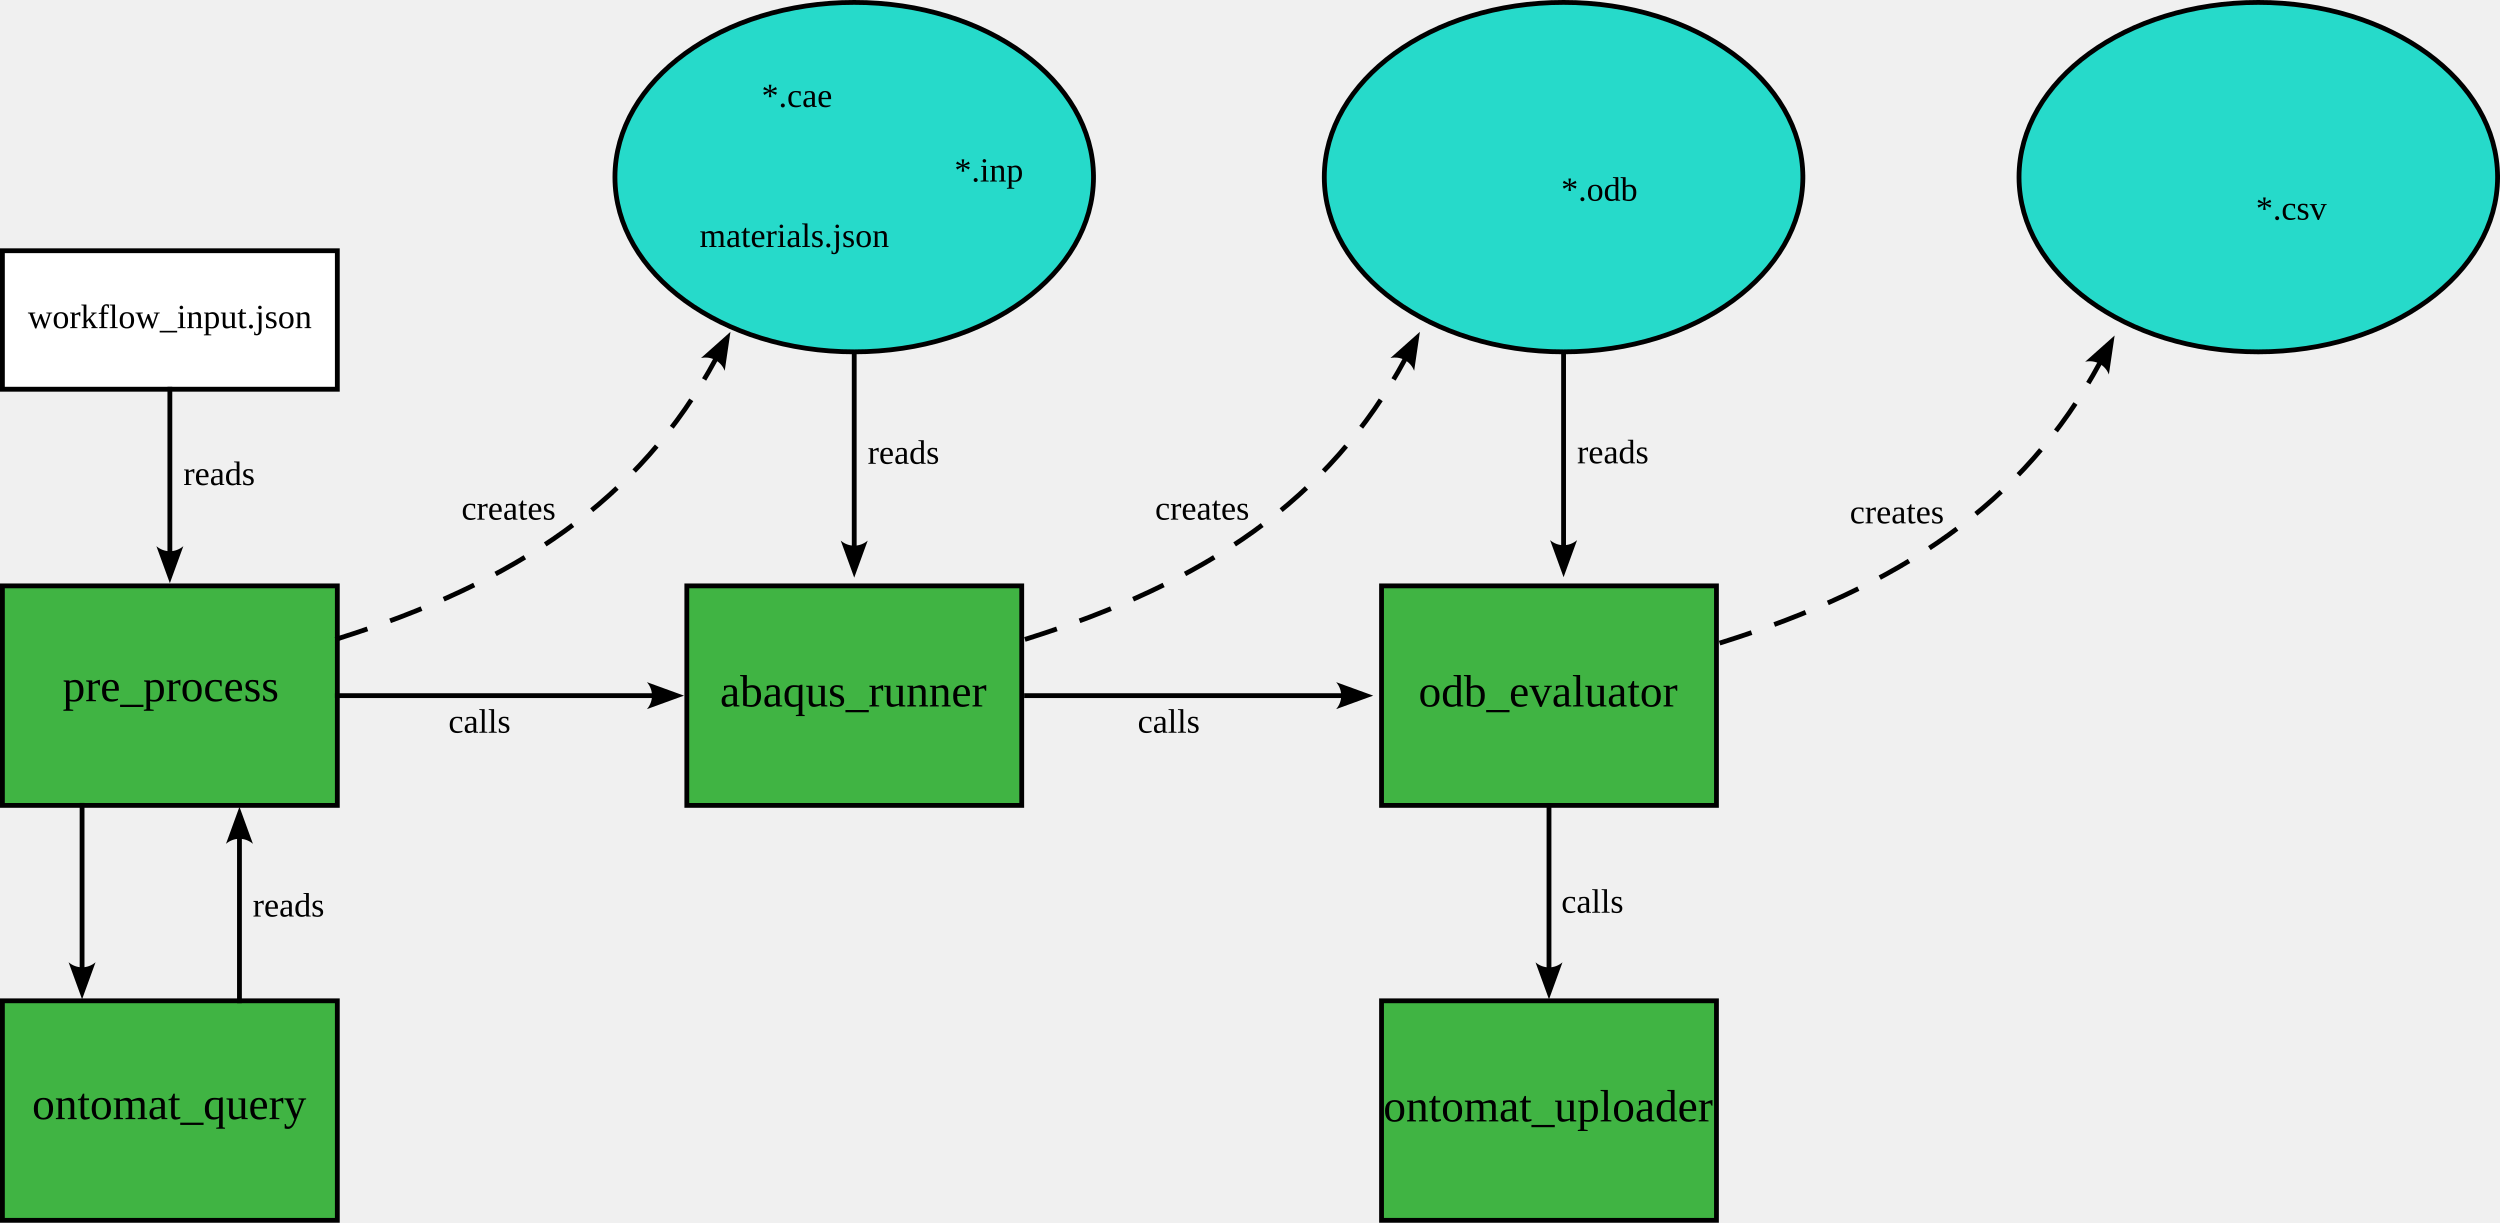
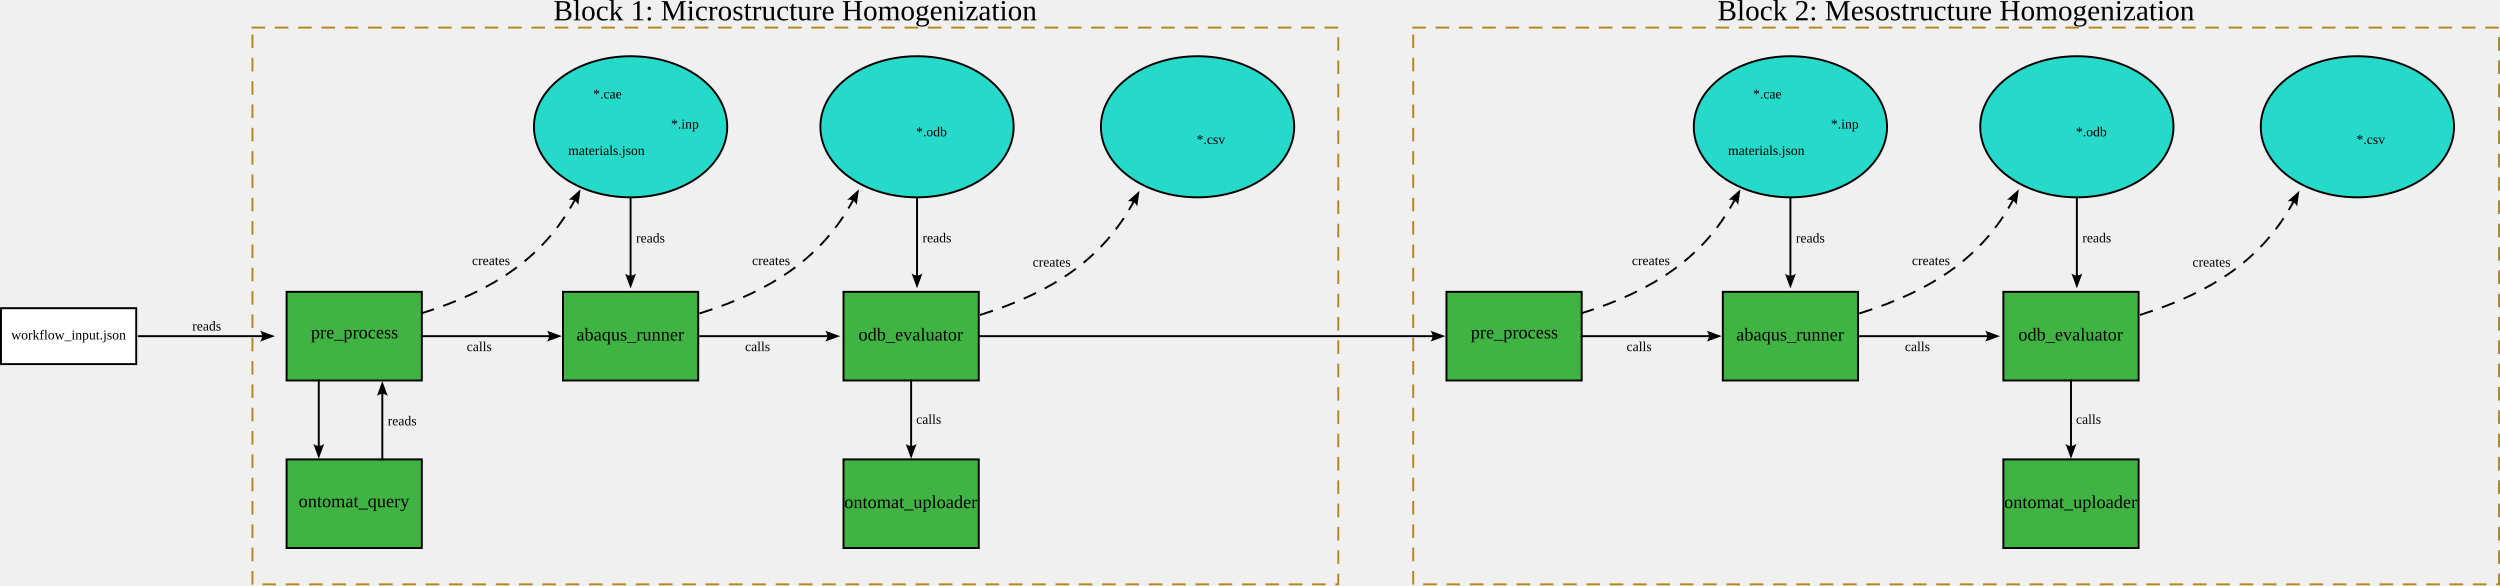
- <svg xmlns="http://www.w3.org/2000/svg" width="779.04mm" height="381.021mm" viewBox="0 0 779.04 381.021" version="1.1" id="svg1">
+ <svg xmlns="http://www.w3.org/2000/svg" width="1929.207mm" height="451.673mm" viewBox="0 0 1929.207 451.673" version="1.1" id="svg1">
  <defs id="defs1">
    <marker style="overflow:visible" id="marker6" refX="0" refY="0" orient="auto-start-reverse" markerWidth="1" markerHeight="1" viewBox="0 0 1 1" preserveAspectRatio="xMidYMid">
      <path transform="scale(0.7)" d="M -2,-4 9,0 -2,4 c 2,-2.33 2,-5.66 0,-8 z" style="fill:context-stroke;fill-rule:evenodd;stroke:none" id="path6" />
    </marker>
    <marker style="overflow:visible" id="marker4" refX="0" refY="0" orient="auto-start-reverse" markerWidth="1" markerHeight="1" viewBox="0 0 1 1" preserveAspectRatio="xMidYMid">
      <path transform="scale(0.7)" d="M -2,-4 9,0 -2,4 c 2,-2.33 2,-5.66 0,-8 z" style="fill:context-stroke;fill-rule:evenodd;stroke:none" id="path4" />
    </marker>
    <marker style="overflow:visible" id="ConcaveTriangle" refX="0" refY="0" orient="auto-start-reverse" markerWidth="1" markerHeight="1" viewBox="0 0 1 1" preserveAspectRatio="xMidYMid">
      <path transform="scale(0.7)" d="M -2,-4 9,0 -2,4 c 2,-2.33 2,-5.66 0,-8 z" style="fill:context-stroke;fill-rule:evenodd;stroke:none" id="path7" />
    </marker>
    <marker style="overflow:visible" id="ConcaveTriangle-6" refX="0" refY="0" orient="auto-start-reverse" markerWidth="1" markerHeight="1" viewBox="0 0 1 1" preserveAspectRatio="xMidYMid">
      <path transform="scale(0.7)" d="M -2,-4 9,0 -2,4 c 2,-2.33 2,-5.66 0,-8 z" style="fill:context-stroke;fill-rule:evenodd;stroke:none" id="path7-7" />
    </marker>
    <marker style="overflow:visible" id="ConcaveTriangle-68" refX="0" refY="0" orient="auto-start-reverse" markerWidth="1" markerHeight="1" viewBox="0 0 1 1" preserveAspectRatio="xMidYMid">
      <path transform="scale(0.7)" d="M -2,-4 9,0 -2,4 c 2,-2.33 2,-5.66 0,-8 z" style="fill:context-stroke;fill-rule:evenodd;stroke:none" id="path7-5" />
    </marker>
    <marker style="overflow:visible" id="ConcaveTriangle-68-5" refX="0" refY="0" orient="auto-start-reverse" markerWidth="1" markerHeight="1" viewBox="0 0 1 1" preserveAspectRatio="xMidYMid">
      <path transform="scale(0.7)" d="M -2,-4 9,0 -2,4 c 2,-2.33 2,-5.66 0,-8 z" style="fill:context-stroke;fill-rule:evenodd;stroke:none" id="path7-5-8" />
    </marker>
    <marker style="overflow:visible" id="marker4-0" refX="0" refY="0" orient="auto-start-reverse" markerWidth="1" markerHeight="1" viewBox="0 0 1 1" preserveAspectRatio="xMidYMid">
      <path transform="scale(0.7)" d="M -2,-4 9,0 -2,4 c 2,-2.33 2,-5.66 0,-8 z" style="fill:context-stroke;fill-rule:evenodd;stroke:none" id="path4-3" />
    </marker>
    <marker style="overflow:visible" id="marker6-9" refX="0" refY="0" orient="auto-start-reverse" markerWidth="1" markerHeight="1" viewBox="0 0 1 1" preserveAspectRatio="xMidYMid">
      <path transform="scale(0.7)" d="M -2,-4 9,0 -2,4 c 2,-2.33 2,-5.66 0,-8 z" style="fill:context-stroke;fill-rule:evenodd;stroke:none" id="path6-5" />
    </marker>
    <marker style="overflow:visible" id="ConcaveTriangle-68-5-1" refX="0" refY="0" orient="auto-start-reverse" markerWidth="1" markerHeight="1" viewBox="0 0 1 1" preserveAspectRatio="xMidYMid">
      <path transform="scale(0.7)" d="M -2,-4 9,0 -2,4 c 2,-2.33 2,-5.66 0,-8 z" style="fill:context-stroke;fill-rule:evenodd;stroke:none" id="path7-5-8-5" />
    </marker>
    <marker style="overflow:visible" id="marker4-0-5" refX="0" refY="0" orient="auto-start-reverse" markerWidth="1" markerHeight="1" viewBox="0 0 1 1" preserveAspectRatio="xMidYMid">
      <path transform="scale(0.7)" d="M -2,-4 9,0 -2,4 c 2,-2.33 2,-5.66 0,-8 z" style="fill:context-stroke;fill-rule:evenodd;stroke:none" id="path4-3-0" />
    </marker>
    <marker style="overflow:visible" id="ConcaveTriangle-8" refX="0" refY="0" orient="auto-start-reverse" markerWidth="1" markerHeight="1" viewBox="0 0 1 1" preserveAspectRatio="xMidYMid">
      <path transform="scale(0.7)" d="M -2,-4 9,0 -2,4 c 2,-2.33 2,-5.66 0,-8 z" style="fill:context-stroke;fill-rule:evenodd;stroke:none" id="path7-3" />
    </marker>
+     <marker style="overflow:visible" id="ConcaveTriangle-8-6" refX="0" refY="0" orient="auto-start-reverse" markerWidth="1" markerHeight="1" viewBox="0 0 1 1" preserveAspectRatio="xMidYMid">
+       <path transform="scale(0.7)" d="M -2,-4 9,0 -2,4 c 2,-2.33 2,-5.66 0,-8 z" style="fill:context-stroke;fill-rule:evenodd;stroke:none" id="path7-3-4" />
+     </marker>
+     <marker style="overflow:visible" id="ConcaveTriangle-68-5-7" refX="0" refY="0" orient="auto-start-reverse" markerWidth="1" markerHeight="1" viewBox="0 0 1 1" preserveAspectRatio="xMidYMid">
+       <path transform="scale(0.7)" d="M -2,-4 9,0 -2,4 c 2,-2.33 2,-5.66 0,-8 z" style="fill:context-stroke;fill-rule:evenodd;stroke:none" id="path7-5-8-9" />
+     </marker>
+     <marker style="overflow:visible" id="ConcaveTriangle-68-5-1-2" refX="0" refY="0" orient="auto-start-reverse" markerWidth="1" markerHeight="1" viewBox="0 0 1 1" preserveAspectRatio="xMidYMid">
+       <path transform="scale(0.7)" d="M -2,-4 9,0 -2,4 c 2,-2.33 2,-5.66 0,-8 z" style="fill:context-stroke;fill-rule:evenodd;stroke:none" id="path7-5-8-5-6" />
+     </marker>
+     <marker style="overflow:visible" id="marker4-5" refX="0" refY="0" orient="auto-start-reverse" markerWidth="1" markerHeight="1" viewBox="0 0 1 1" preserveAspectRatio="xMidYMid">
+       <path transform="scale(0.7)" d="M -2,-4 9,0 -2,4 c 2,-2.33 2,-5.66 0,-8 z" style="fill:context-stroke;fill-rule:evenodd;stroke:none" id="path4-6" />
+     </marker>
+     <marker style="overflow:visible" id="marker4-0-3" refX="0" refY="0" orient="auto-start-reverse" markerWidth="1" markerHeight="1" viewBox="0 0 1 1" preserveAspectRatio="xMidYMid">
+       <path transform="scale(0.7)" d="M -2,-4 9,0 -2,4 c 2,-2.33 2,-5.66 0,-8 z" style="fill:context-stroke;fill-rule:evenodd;stroke:none" id="path4-3-8" />
+     </marker>
+     <marker style="overflow:visible" id="marker4-0-5-1" refX="0" refY="0" orient="auto-start-reverse" markerWidth="1" markerHeight="1" viewBox="0 0 1 1" preserveAspectRatio="xMidYMid">
+       <path transform="scale(0.7)" d="M -2,-4 9,0 -2,4 c 2,-2.33 2,-5.66 0,-8 z" style="fill:context-stroke;fill-rule:evenodd;stroke:none" id="path4-3-0-7" />
+     </marker>
+     <marker style="overflow:visible" id="marker6-4" refX="0" refY="0" orient="auto-start-reverse" markerWidth="1" markerHeight="1" viewBox="0 0 1 1" preserveAspectRatio="xMidYMid">
+       <path transform="scale(0.7)" d="M -2,-4 9,0 -2,4 c 2,-2.33 2,-5.66 0,-8 z" style="fill:context-stroke;fill-rule:evenodd;stroke:none" id="path6-3" />
+     </marker>
+     <marker style="overflow:visible" id="marker6-9-5" refX="0" refY="0" orient="auto-start-reverse" markerWidth="1" markerHeight="1" viewBox="0 0 1 1" preserveAspectRatio="xMidYMid">
+       <path transform="scale(0.7)" d="M -2,-4 9,0 -2,4 c 2,-2.33 2,-5.66 0,-8 z" style="fill:context-stroke;fill-rule:evenodd;stroke:none" id="path6-5-0" />
+     </marker>
  </defs>
-   <g id="layer1" transform="translate(32.68819,408.1505)">
+   <g id="layer1" transform="translate(253.1025,450.7888)">
    <rect style="fill:#40b443;fill-opacity:1;stroke:#000000;stroke-width:1.5;stroke-linecap:round;stroke-miterlimit:5;stroke-opacity:1" id="rect1" width="104.365" height="68.403" x="-31.938" y="-225.579" />
-     <rect style="fill:#ffffff;fill-opacity:1;stroke:#000000;stroke-width:1.5;stroke-linecap:round;stroke-miterlimit:5;stroke-opacity:1" id="rect1-8" width="104.365" height="43.152" x="-31.938" y="-330.01" />
+     <rect style="fill:#ffffff;fill-opacity:1;stroke:#000000;stroke-width:1.5;stroke-linecap:round;stroke-miterlimit:5;stroke-opacity:1" id="rect1-8" width="104.365" height="43.152" x="-252.352" y="-212.954" />
    <text xml:space="preserve" style="font-size:14.111px;line-height:1;font-family:'Times New Roman';-inkscape-font-specification:'Times New Roman, Normal';fill:#000000;fill-opacity:1;stroke-width:1.5;stroke-linecap:round;stroke-miterlimit:5" x="-13.18" y="-189.648" id="text1">
      <tspan id="tspan1" style="fill:#000000;fill-opacity:1;stroke-width:1.5" x="-13.18" y="-189.648">pre_process</tspan>
+     </text>
+     <text xml:space="preserve" style="font-style:normal;font-variant:normal;font-weight:normal;font-stretch:normal;font-size:22.578px;line-height:1;font-family:'Times New Roman';-inkscape-font-specification:'Times New Roman, Normal';font-variant-ligatures:normal;font-variant-caps:normal;font-variant-numeric:normal;font-variant-east-asian:normal;fill:#000000;fill-opacity:1;stroke-width:1.5;stroke-linecap:round;stroke-miterlimit:5" x="173.985" y="-435.112" id="text1-85">
+       <tspan id="tspan1-5" style="font-style:normal;font-variant:normal;font-weight:normal;font-stretch:normal;font-size:22.578px;font-family:'Times New Roman';-inkscape-font-specification:'Times New Roman, Normal';font-variant-ligatures:normal;font-variant-caps:normal;font-variant-numeric:normal;font-variant-east-asian:normal;fill:#000000;fill-opacity:1;stroke-width:1.5" x="173.985" y="-435.112">Block 1: Microstructure Homogenization</tspan>
+     </text>
+     <text xml:space="preserve" style="font-style:normal;font-variant:normal;font-weight:normal;font-stretch:normal;font-size:22.578px;line-height:1;font-family:'Times New Roman';-inkscape-font-specification:'Times New Roman, Normal';font-variant-ligatures:normal;font-variant-caps:normal;font-variant-numeric:normal;font-variant-east-asian:normal;fill:#000000;fill-opacity:1;stroke-width:1.5;stroke-linecap:round;stroke-miterlimit:5" x="1072.228" y="-435.112" id="text1-85-0">
+       <tspan id="tspan1-5-4" style="font-style:normal;font-variant:normal;font-weight:normal;font-stretch:normal;font-size:22.578px;font-family:'Times New Roman';-inkscape-font-specification:'Times New Roman, Normal';font-variant-ligatures:normal;font-variant-caps:normal;font-variant-numeric:normal;font-variant-east-asian:normal;fill:#000000;fill-opacity:1;stroke-width:1.5" x="1072.228" y="-435.112">Block 2: Mesostructure Homogenization</tspan>
    </text>
    <rect style="fill:#40b443;fill-opacity:1;stroke:#000000;stroke-width:1.5;stroke-linecap:round;stroke-miterlimit:5;stroke-opacity:1" id="rect1-45" width="104.365" height="68.403" x="181.333" y="-225.579" />
    <text xml:space="preserve" style="font-size:14.111px;line-height:1;font-family:'Times New Roman';-inkscape-font-specification:'Times New Roman, Normal';fill:#000000;fill-opacity:1;stroke-width:1.5;stroke-linecap:round;stroke-miterlimit:5" x="191.685" y="-188.001" id="text1-58">
      <tspan id="tspan1-8" style="fill:#000000;fill-opacity:1;stroke-width:1.5" x="191.685" y="-188.001">abaqus_runner</tspan>
    </text>
    <rect style="fill:#40b443;fill-opacity:1;stroke:#000000;stroke-width:1.5;stroke-linecap:round;stroke-miterlimit:5;stroke-opacity:1" id="rect1-45-7" width="104.365" height="68.403" x="397.822" y="-225.579" />
    <text xml:space="preserve" style="font-size:14.111px;line-height:1;font-family:'Times New Roman';-inkscape-font-specification:'Times New Roman, Normal';fill:#000000;fill-opacity:1;stroke-width:1.5;stroke-linecap:round;stroke-miterlimit:5" x="409.362" y="-188.001" id="text1-58-3">
      <tspan id="tspan1-8-4" style="fill:#000000;fill-opacity:1;stroke-width:1.5" x="409.362" y="-188.001">odb_evaluator</tspan>
    </text>
    <rect style="fill:#40b443;fill-opacity:1;stroke:#000000;stroke-width:1.5;stroke-linecap:round;stroke-miterlimit:5;stroke-opacity:1" id="rect1-4" width="104.365" height="68.403" x="-31.938" y="-96.283" />
    <text xml:space="preserve" style="font-size:14.111px;line-height:1;font-family:'Times New Roman';-inkscape-font-specification:'Times New Roman, Normal';fill:#000000;fill-opacity:1;stroke-width:1.5;stroke-linecap:round;stroke-miterlimit:5" x="-22.668" y="-59.411" id="text1-5">
      <tspan id="tspan1-4" style="fill:#000000;fill-opacity:1;stroke-width:1.5" x="-22.668" y="-59.411">ontomat_query</tspan>
    </text>
    <rect style="fill:#40b443;fill-opacity:1;stroke:#000000;stroke-width:1.5;stroke-linecap:round;stroke-miterlimit:5;stroke-opacity:1" id="rect1-4-5" width="104.365" height="68.403" x="397.822" y="-96.283" />
    <text xml:space="preserve" style="font-size:14.111px;line-height:1;font-family:'Times New Roman';-inkscape-font-specification:'Times New Roman, Normal';fill:#000000;fill-opacity:1;stroke-width:1.5;stroke-linecap:round;stroke-miterlimit:5" x="398.387" y="-58.705" id="text1-5-3">
      <tspan id="tspan1-4-5" style="fill:#000000;fill-opacity:1;stroke-width:1.5" x="398.387" y="-58.705">ontomat_uploader</tspan>
    </text>
-     <text xml:space="preserve" style="font-style:normal;font-variant:normal;font-weight:normal;font-stretch:normal;font-size:10.583px;line-height:1;font-family:'Times New Roman';-inkscape-font-specification:'Times New Roman, Normal';font-variant-ligatures:normal;font-variant-caps:normal;font-variant-numeric:normal;font-variant-east-asian:normal;fill:#000000;fill-opacity:1;stroke-width:1.5;stroke-linecap:round;stroke-miterlimit:5" x="-24.009" y="-305.9" id="text1-8">
-       <tspan id="tspan1-0" style="font-style:normal;font-variant:normal;font-weight:normal;font-stretch:normal;font-size:10.583px;font-family:'Times New Roman';-inkscape-font-specification:'Times New Roman, Normal';font-variant-ligatures:normal;font-variant-caps:normal;font-variant-numeric:normal;font-variant-east-asian:normal;fill:#000000;fill-opacity:1;stroke-width:1.5" x="-24.009" y="-305.9">workflow_input.json</tspan>
+     <text xml:space="preserve" style="font-style:normal;font-variant:normal;font-weight:normal;font-stretch:normal;font-size:10.583px;line-height:1;font-family:'Times New Roman';-inkscape-font-specification:'Times New Roman, Normal';font-variant-ligatures:normal;font-variant-caps:normal;font-variant-numeric:normal;font-variant-east-asian:normal;fill:#000000;fill-opacity:1;stroke-width:1.5;stroke-linecap:round;stroke-miterlimit:5" x="-244.423" y="-188.843" id="text1-8">
+       <tspan id="tspan1-0" style="font-style:normal;font-variant:normal;font-weight:normal;font-stretch:normal;font-size:10.583px;font-family:'Times New Roman';-inkscape-font-specification:'Times New Roman, Normal';font-variant-ligatures:normal;font-variant-caps:normal;font-variant-numeric:normal;font-variant-east-asian:normal;fill:#000000;fill-opacity:1;stroke-width:1.5" x="-244.423" y="-188.843">workflow_input.json</tspan>
    </text>
    <text xml:space="preserve" style="font-style:normal;font-variant:normal;font-weight:normal;font-stretch:normal;font-size:10.583px;line-height:1;font-family:'Times New Roman';-inkscape-font-specification:'Times New Roman, Normal';font-variant-ligatures:normal;font-variant-caps:normal;font-variant-numeric:normal;font-variant-east-asian:normal;fill:#000000;fill-opacity:1;stroke-width:1.5;stroke-linecap:round;stroke-miterlimit:5" x="111.115" y="-246.217" id="text1-8-3">
      <tspan id="tspan1-0-4" style="font-style:normal;font-variant:normal;font-weight:normal;font-stretch:normal;font-size:10.583px;font-family:'Times New Roman';-inkscape-font-specification:'Times New Roman, Normal';font-variant-ligatures:normal;font-variant-caps:normal;font-variant-numeric:normal;font-variant-east-asian:normal;fill:#000000;fill-opacity:1;stroke-width:1.5" x="111.115" y="-246.217">creates</tspan>
    </text>
    <text xml:space="preserve" style="font-style:normal;font-variant:normal;font-weight:normal;font-stretch:normal;font-size:10.583px;line-height:1;font-family:'Times New Roman';-inkscape-font-specification:'Times New Roman, Normal';font-variant-ligatures:normal;font-variant-caps:normal;font-variant-numeric:normal;font-variant-east-asian:normal;fill:#000000;fill-opacity:1;stroke-width:1.5;stroke-linecap:round;stroke-miterlimit:5" x="327.245" y="-246.217" id="text1-8-3-7">
      <tspan id="tspan1-0-4-9" style="font-style:normal;font-variant:normal;font-weight:normal;font-stretch:normal;font-size:10.583px;font-family:'Times New Roman';-inkscape-font-specification:'Times New Roman, Normal';font-variant-ligatures:normal;font-variant-caps:normal;font-variant-numeric:normal;font-variant-east-asian:normal;fill:#000000;fill-opacity:1;stroke-width:1.5" x="327.245" y="-246.217">creates</tspan>
    </text>
    <text xml:space="preserve" style="font-style:normal;font-variant:normal;font-weight:normal;font-stretch:normal;font-size:10.583px;line-height:1;font-family:'Times New Roman';-inkscape-font-specification:'Times New Roman, Normal';font-variant-ligatures:normal;font-variant-caps:normal;font-variant-numeric:normal;font-variant-east-asian:normal;fill:#000000;fill-opacity:1;stroke-width:1.5;stroke-linecap:round;stroke-miterlimit:5" x="107.045" y="-179.829" id="text1-8-3-1">
      <tspan id="tspan1-0-4-0" style="font-style:normal;font-variant:normal;font-weight:normal;font-stretch:normal;font-size:10.583px;font-family:'Times New Roman';-inkscape-font-specification:'Times New Roman, Normal';font-variant-ligatures:normal;font-variant-caps:normal;font-variant-numeric:normal;font-variant-east-asian:normal;fill:#000000;fill-opacity:1;stroke-width:1.5" x="107.045" y="-179.829">calls</tspan>
    </text>
    <text xml:space="preserve" style="font-style:normal;font-variant:normal;font-weight:normal;font-stretch:normal;font-size:10.583px;line-height:1;font-family:'Times New Roman';-inkscape-font-specification:'Times New Roman, Normal';font-variant-ligatures:normal;font-variant-caps:normal;font-variant-numeric:normal;font-variant-east-asian:normal;fill:#000000;fill-opacity:1;stroke-width:1.5;stroke-linecap:round;stroke-miterlimit:5" x="453.842" y="-123.723" id="text1-8-3-1-1">
      <tspan id="tspan1-0-4-0-7" style="font-style:normal;font-variant:normal;font-weight:normal;font-stretch:normal;font-size:10.583px;font-family:'Times New Roman';-inkscape-font-specification:'Times New Roman, Normal';font-variant-ligatures:normal;font-variant-caps:normal;font-variant-numeric:normal;font-variant-east-asian:normal;fill:#000000;fill-opacity:1;stroke-width:1.5" x="453.842" y="-123.723">calls</tspan>
    </text>
-     <text xml:space="preserve" style="font-style:normal;font-variant:normal;font-weight:normal;font-stretch:normal;font-size:10.583px;line-height:1;font-family:'Times New Roman';-inkscape-font-specification:'Times New Roman, Normal';font-variant-ligatures:normal;font-variant-caps:normal;font-variant-numeric:normal;font-variant-east-asian:normal;fill:#000000;fill-opacity:1;stroke-width:1.5;stroke-linecap:round;stroke-miterlimit:5" x="24.444" y="-257.008" id="text1-8-3-3">
-       <tspan id="tspan1-0-4-1" style="font-style:normal;font-variant:normal;font-weight:normal;font-stretch:normal;font-size:10.583px;font-family:'Times New Roman';-inkscape-font-specification:'Times New Roman, Normal';font-variant-ligatures:normal;font-variant-caps:normal;font-variant-numeric:normal;font-variant-east-asian:normal;fill:#000000;fill-opacity:1;stroke-width:1.5" x="24.444" y="-257.008">reads</tspan>
+     <text xml:space="preserve" style="font-style:normal;font-variant:normal;font-weight:normal;font-stretch:normal;font-size:10.583px;line-height:1;font-family:'Times New Roman';-inkscape-font-specification:'Times New Roman, Normal';font-variant-ligatures:normal;font-variant-caps:normal;font-variant-numeric:normal;font-variant-east-asian:normal;fill:#000000;fill-opacity:1;stroke-width:1.5;stroke-linecap:round;stroke-miterlimit:5" x="-104.767" y="-195.722" id="text1-8-3-3">
+       <tspan id="tspan1-0-4-1" style="font-style:normal;font-variant:normal;font-weight:normal;font-stretch:normal;font-size:10.583px;font-family:'Times New Roman';-inkscape-font-specification:'Times New Roman, Normal';font-variant-ligatures:normal;font-variant-caps:normal;font-variant-numeric:normal;font-variant-east-asian:normal;fill:#000000;fill-opacity:1;stroke-width:1.5" x="-104.767" y="-195.722">reads</tspan>
    </text>
    <text xml:space="preserve" style="font-style:normal;font-variant:normal;font-weight:normal;font-stretch:normal;font-size:10.583px;line-height:1;font-family:'Times New Roman';-inkscape-font-specification:'Times New Roman, Normal';font-variant-ligatures:normal;font-variant-caps:normal;font-variant-numeric:normal;font-variant-east-asian:normal;fill:#000000;fill-opacity:1;stroke-width:1.5;stroke-linecap:round;stroke-miterlimit:5" x="237.701" y="-263.628" id="text1-8-3-3-2">
      <tspan id="tspan1-0-4-1-9" style="font-style:normal;font-variant:normal;font-weight:normal;font-stretch:normal;font-size:10.583px;font-family:'Times New Roman';-inkscape-font-specification:'Times New Roman, Normal';font-variant-ligatures:normal;font-variant-caps:normal;font-variant-numeric:normal;font-variant-east-asian:normal;fill:#000000;fill-opacity:1;stroke-width:1.5" x="237.701" y="-263.628">reads</tspan>
    </text>
    <text xml:space="preserve" style="font-style:normal;font-variant:normal;font-weight:normal;font-stretch:normal;font-size:10.583px;line-height:1;font-family:'Times New Roman';-inkscape-font-specification:'Times New Roman, Normal';font-variant-ligatures:normal;font-variant-caps:normal;font-variant-numeric:normal;font-variant-east-asian:normal;fill:#000000;fill-opacity:1;stroke-width:1.5;stroke-linecap:round;stroke-miterlimit:5" x="46.064" y="-122.543" id="text1-8-3-3-9">
      <tspan id="tspan1-0-4-1-5" style="font-style:normal;font-variant:normal;font-weight:normal;font-stretch:normal;font-size:10.583px;font-family:'Times New Roman';-inkscape-font-specification:'Times New Roman, Normal';font-variant-ligatures:normal;font-variant-caps:normal;font-variant-numeric:normal;font-variant-east-asian:normal;fill:#000000;fill-opacity:1;stroke-width:1.5" x="46.064" y="-122.543">reads</tspan>
    </text>
    <path style="fill:none;fill-opacity:1;stroke:#000000;stroke-width:1.5;stroke-linecap:square;stroke-miterlimit:5;stroke-opacity:1;marker-end:url(#ConcaveTriangle)" d="m -7.113,-157.199 v 51.002" id="path1" />
    <path style="fill:none;fill-opacity:1;stroke:#000000;stroke-width:1.5;stroke-linecap:square;stroke-miterlimit:5;stroke-opacity:1;marker-end:url(#ConcaveTriangle-8)" d="m 450.004,-157.176 v 51.002" id="path1-4" />
-     <path style="fill:none;fill-opacity:1;stroke:#000000;stroke-width:1.5;stroke-linecap:square;stroke-miterlimit:5;stroke-opacity:1;marker-end:url(#ConcaveTriangle-68)" d="m 20.244,-286.859 v 51.002" id="path1-5" />
+     <path style="fill:none;fill-opacity:1;stroke:#000000;stroke-width:1.5;stroke-linecap:square;stroke-miterlimit:5;stroke-opacity:1;marker-end:url(#ConcaveTriangle-68)" d="m -145.834,-191.378 h 95.458" id="path1-5" />
    <path style="fill:none;fill-opacity:1;stroke:#000000;stroke-width:1.5;stroke-linecap:square;stroke-miterlimit:5;stroke-opacity:1;marker-end:url(#ConcaveTriangle-68-5)" d="m 233.501,-298.365 v 60.775" id="path1-5-6" />
    <text xml:space="preserve" style="font-style:normal;font-variant:normal;font-weight:normal;font-stretch:normal;font-size:10.583px;line-height:1;font-family:'Times New Roman';-inkscape-font-specification:'Times New Roman, Normal';font-variant-ligatures:normal;font-variant-caps:normal;font-variant-numeric:normal;font-variant-east-asian:normal;fill:#000000;fill-opacity:1;stroke-width:1.5;stroke-linecap:round;stroke-miterlimit:5" x="458.748" y="-263.771" id="text1-8-3-3-2-9">
      <tspan id="tspan1-0-4-1-9-0" style="font-style:normal;font-variant:normal;font-weight:normal;font-stretch:normal;font-size:10.583px;font-family:'Times New Roman';-inkscape-font-specification:'Times New Roman, Normal';font-variant-ligatures:normal;font-variant-caps:normal;font-variant-numeric:normal;font-variant-east-asian:normal;fill:#000000;fill-opacity:1;stroke-width:1.5" x="458.748" y="-263.771">reads</tspan>
    </text>
    <path style="fill:none;fill-opacity:1;stroke:#000000;stroke-width:1.5;stroke-linecap:square;stroke-miterlimit:5;stroke-opacity:1;marker-end:url(#ConcaveTriangle-68-5-1)" d="m 454.548,-298.509 v 60.775" id="path1-5-6-9" />
    <path style="fill:none;fill-opacity:1;stroke:#000000;stroke-width:1.5;stroke-linecap:square;stroke-miterlimit:5;stroke-opacity:1;marker-end:url(#ConcaveTriangle-6)" d="M 41.931,-96.293 V -147.295" id="path1-2" />
    <path style="fill:#26daca;fill-opacity:1;stroke:#000000;stroke-width:1.5;stroke-linecap:square;stroke-miterlimit:5;stroke-opacity:1" id="path2" d="m 308.065,-352.955 a 74.564,54.446 0 0 1 -74.562,54.446 74.564,54.446 0 0 1 -74.567,-54.442 74.564,54.446 0 0 1 74.556,-54.45 74.564,54.446 0 0 1 74.573,54.438" />
    <path style="fill:#26daca;fill-opacity:1;stroke:#000000;stroke-width:1.5;stroke-linecap:square;stroke-miterlimit:5;stroke-opacity:1" id="path2-3" d="m 529.113,-352.955 a 74.564,54.446 0 0 1 -74.562,54.446 74.564,54.446 0 0 1 -74.567,-54.442 74.564,54.446 0 0 1 74.556,-54.45 74.564,54.446 0 0 1 74.573,54.438" />
    <text xml:space="preserve" style="font-style:normal;font-variant:normal;font-weight:normal;font-stretch:normal;font-size:10.583px;line-height:1;font-family:'Times New Roman';-inkscape-font-specification:'Times New Roman, Normal';font-variant-ligatures:normal;font-variant-caps:normal;font-variant-numeric:normal;font-variant-east-asian:normal;fill:#000000;fill-opacity:1;stroke-width:1.5;stroke-linecap:round;stroke-miterlimit:5" x="204.634" y="-374.82" id="text1-8-5">
      <tspan id="tspan1-0-8" style="font-style:normal;font-variant:normal;font-weight:normal;font-stretch:normal;font-size:10.583px;font-family:'Times New Roman';-inkscape-font-specification:'Times New Roman, Normal';font-variant-ligatures:normal;font-variant-caps:normal;font-variant-numeric:normal;font-variant-east-asian:normal;fill:#000000;fill-opacity:1;stroke-width:1.5" x="204.634" y="-374.82">*.cae</tspan>
    </text>
    <text xml:space="preserve" style="font-style:normal;font-variant:normal;font-weight:normal;font-stretch:normal;font-size:10.583px;line-height:1;font-family:'Times New Roman';-inkscape-font-specification:'Times New Roman, Normal';font-variant-ligatures:normal;font-variant-caps:normal;font-variant-numeric:normal;font-variant-east-asian:normal;fill:#000000;fill-opacity:1;stroke-width:1.5;stroke-linecap:round;stroke-miterlimit:5" x="264.727" y="-351.584" id="text1-8-5-0">
      <tspan id="tspan1-0-8-7" style="font-style:normal;font-variant:normal;font-weight:normal;font-stretch:normal;font-size:10.583px;font-family:'Times New Roman';-inkscape-font-specification:'Times New Roman, Normal';font-variant-ligatures:normal;font-variant-caps:normal;font-variant-numeric:normal;font-variant-east-asian:normal;fill:#000000;fill-opacity:1;stroke-width:1.5" x="264.727" y="-351.584">*.inp</tspan>
    </text>
    <text xml:space="preserve" style="font-style:normal;font-variant:normal;font-weight:normal;font-stretch:normal;font-size:10.583px;line-height:1;font-family:'Times New Roman';-inkscape-font-specification:'Times New Roman, Normal';font-variant-ligatures:normal;font-variant-caps:normal;font-variant-numeric:normal;font-variant-east-asian:normal;fill:#000000;fill-opacity:1;stroke-width:1.5;stroke-linecap:round;stroke-miterlimit:5" x="453.799" y="-345.606" id="text1-8-5-0-5">
      <tspan id="tspan1-0-8-7-8" style="font-style:normal;font-variant:normal;font-weight:normal;font-stretch:normal;font-size:10.583px;font-family:'Times New Roman';-inkscape-font-specification:'Times New Roman, Normal';font-variant-ligatures:normal;font-variant-caps:normal;font-variant-numeric:normal;font-variant-east-asian:normal;fill:#000000;fill-opacity:1;stroke-width:1.5" x="453.799" y="-345.606">*.odb</tspan>
    </text>
    <g id="g1" transform="translate(-1.21827,57.97246)">
      <text xml:space="preserve" style="font-style:normal;font-variant:normal;font-weight:normal;font-stretch:normal;font-size:10.583px;line-height:1;font-family:'Times New Roman';-inkscape-font-specification:'Times New Roman, Normal';font-variant-ligatures:normal;font-variant-caps:normal;font-variant-numeric:normal;font-variant-east-asian:normal;fill:#000000;fill-opacity:1;stroke-width:1.5;stroke-linecap:round;stroke-miterlimit:5" x="186.527" y="-389.154" id="text1-8-5-7">
        <tspan id="tspan1-0-8-3" style="font-style:normal;font-variant:normal;font-weight:normal;font-stretch:normal;font-size:10.583px;font-family:'Times New Roman';-inkscape-font-specification:'Times New Roman, Normal';font-variant-ligatures:normal;font-variant-caps:normal;font-variant-numeric:normal;font-variant-east-asian:normal;fill:#000000;fill-opacity:1;stroke-width:1.5" x="186.527" y="-389.154">materials.json</tspan>
      </text>
    </g>
    <path style="fill:none;fill-opacity:1;stroke:#000000;stroke-width:1.5;stroke-linecap:square;stroke-miterlimit:5;stroke-dasharray:9, 9;stroke-dashoffset:0;stroke-opacity:1;marker-end:url(#marker4)" d="m 72.552,-209.122 c 55.235,-17.37 93.954,-42.918 117.898,-87.312" id="path3" />
    <path style="fill:none;fill-opacity:1;stroke:#000000;stroke-width:1.5;stroke-linecap:square;stroke-miterlimit:5;stroke-dasharray:9, 9;stroke-dashoffset:0;stroke-opacity:1;marker-end:url(#marker4-0)" d="m 287.388,-209.122 c 55.235,-17.37 93.954,-42.918 117.898,-87.312" id="path3-5" />
    <text xml:space="preserve" style="font-style:normal;font-variant:normal;font-weight:normal;font-stretch:normal;font-size:10.583px;line-height:1;font-family:'Times New Roman';-inkscape-font-specification:'Times New Roman, Normal';font-variant-ligatures:normal;font-variant-caps:normal;font-variant-numeric:normal;font-variant-east-asian:normal;fill:#000000;fill-opacity:1;stroke-width:1.5;stroke-linecap:round;stroke-miterlimit:5" x="543.734" y="-245.066" id="text1-8-3-7-0">
      <tspan id="tspan1-0-4-9-3" style="font-style:normal;font-variant:normal;font-weight:normal;font-stretch:normal;font-size:10.583px;font-family:'Times New Roman';-inkscape-font-specification:'Times New Roman, Normal';font-variant-ligatures:normal;font-variant-caps:normal;font-variant-numeric:normal;font-variant-east-asian:normal;fill:#000000;fill-opacity:1;stroke-width:1.5" x="543.734" y="-245.066">creates</tspan>
    </text>
    <path style="fill:#26daca;fill-opacity:1;stroke:#000000;stroke-width:1.5;stroke-linecap:square;stroke-miterlimit:5;stroke-opacity:1" id="path2-3-1" d="m 745.601,-352.955 a 74.564,54.446 0 0 1 -74.562,54.446 74.564,54.446 0 0 1 -74.567,-54.442 74.564,54.446 0 0 1 74.556,-54.45 74.564,54.446 0 0 1 74.573,54.438" />
    <text xml:space="preserve" style="font-style:normal;font-variant:normal;font-weight:normal;font-stretch:normal;font-size:10.583px;line-height:1;font-family:'Times New Roman';-inkscape-font-specification:'Times New Roman, Normal';font-variant-ligatures:normal;font-variant-caps:normal;font-variant-numeric:normal;font-variant-east-asian:normal;fill:#000000;fill-opacity:1;stroke-width:1.5;stroke-linecap:round;stroke-miterlimit:5" x="670.288" y="-339.693" id="text1-8-5-0-5-2">
      <tspan id="tspan1-0-8-7-8-9" style="font-style:normal;font-variant:normal;font-weight:normal;font-stretch:normal;font-size:10.583px;font-family:'Times New Roman';-inkscape-font-specification:'Times New Roman, Normal';font-variant-ligatures:normal;font-variant-caps:normal;font-variant-numeric:normal;font-variant-east-asian:normal;fill:#000000;fill-opacity:1;stroke-width:1.5" x="670.288" y="-339.693">*.csv</tspan>
    </text>
    <path style="fill:none;fill-opacity:1;stroke:#000000;stroke-width:1.5;stroke-linecap:square;stroke-miterlimit:5;stroke-dasharray:9, 9;stroke-dashoffset:0;stroke-opacity:1;marker-end:url(#marker4-0-5)" d="m 503.877,-207.971 c 55.235,-17.37 93.954,-42.918 117.898,-87.312" id="path3-5-9" />
    <path style="fill:none;fill-opacity:1;stroke:#000000;stroke-width:1.5;stroke-linecap:square;stroke-miterlimit:5;stroke-dasharray:none;stroke-dashoffset:0;stroke-opacity:1;marker-end:url(#marker6)" d="m 72.427,-191.378 h 98.581" id="path5" />
    <text xml:space="preserve" style="font-style:normal;font-variant:normal;font-weight:normal;font-stretch:normal;font-size:10.583px;line-height:1;font-family:'Times New Roman';-inkscape-font-specification:'Times New Roman, Normal';font-variant-ligatures:normal;font-variant-caps:normal;font-variant-numeric:normal;font-variant-east-asian:normal;fill:#000000;fill-opacity:1;stroke-width:1.5;stroke-linecap:round;stroke-miterlimit:5" x="321.816" y="-179.829" id="text1-8-3-1-7">
      <tspan id="tspan1-0-4-0-2" style="font-style:normal;font-variant:normal;font-weight:normal;font-stretch:normal;font-size:10.583px;font-family:'Times New Roman';-inkscape-font-specification:'Times New Roman, Normal';font-variant-ligatures:normal;font-variant-caps:normal;font-variant-numeric:normal;font-variant-east-asian:normal;fill:#000000;fill-opacity:1;stroke-width:1.5" x="321.816" y="-179.829">calls</tspan>
    </text>
    <path style="fill:none;fill-opacity:1;stroke:#000000;stroke-width:1.5;stroke-linecap:square;stroke-miterlimit:5;stroke-dasharray:none;stroke-dashoffset:0;stroke-opacity:1;marker-end:url(#marker6-9)" d="m 287.198,-191.378 h 98.581" id="path5-3" />
+     <rect style="fill:#40b443;fill-opacity:1;stroke:#000000;stroke-width:1.5;stroke-linecap:round;stroke-miterlimit:5;stroke-opacity:1" id="rect1-5" width="104.365" height="68.403" x="863.096" y="-225.579" />
+     <text xml:space="preserve" style="font-size:14.111px;line-height:1;font-family:'Times New Roman';-inkscape-font-specification:'Times New Roman, Normal';fill:#000000;fill-opacity:1;stroke-width:1.5;stroke-linecap:round;stroke-miterlimit:5" x="881.854" y="-189.648" id="text1-7">
+       <tspan id="tspan1-9" style="fill:#000000;fill-opacity:1;stroke-width:1.5" x="881.854" y="-189.648">pre_process</tspan>
+     </text>
+     <rect style="fill:#40b443;fill-opacity:1;stroke:#000000;stroke-width:1.5;stroke-linecap:round;stroke-miterlimit:5;stroke-opacity:1" id="rect1-45-3" width="104.365" height="68.403" x="1076.367" y="-225.579" />
+     <text xml:space="preserve" style="font-size:14.111px;line-height:1;font-family:'Times New Roman';-inkscape-font-specification:'Times New Roman, Normal';fill:#000000;fill-opacity:1;stroke-width:1.5;stroke-linecap:round;stroke-miterlimit:5" x="1086.719" y="-188.001" id="text1-58-8">
+       <tspan id="tspan1-8-8" style="fill:#000000;fill-opacity:1;stroke-width:1.5" x="1086.719" y="-188.001">abaqus_runner</tspan>
+     </text>
+     <rect style="fill:#40b443;fill-opacity:1;stroke:#000000;stroke-width:1.5;stroke-linecap:round;stroke-miterlimit:5;stroke-opacity:1" id="rect1-45-7-4" width="104.365" height="68.403" x="1292.856" y="-225.579" />
+     <text xml:space="preserve" style="font-size:14.111px;line-height:1;font-family:'Times New Roman';-inkscape-font-specification:'Times New Roman, Normal';fill:#000000;fill-opacity:1;stroke-width:1.5;stroke-linecap:round;stroke-miterlimit:5" x="1304.397" y="-188.001" id="text1-58-3-0">
+       <tspan id="tspan1-8-4-9" style="fill:#000000;fill-opacity:1;stroke-width:1.5" x="1304.397" y="-188.001">odb_evaluator</tspan>
+     </text>
+     <rect style="fill:#40b443;fill-opacity:1;stroke:#000000;stroke-width:1.5;stroke-linecap:round;stroke-miterlimit:5;stroke-opacity:1" id="rect1-4-5-5" width="104.365" height="68.403" x="1292.856" y="-96.283" />
+     <text xml:space="preserve" style="font-size:14.111px;line-height:1;font-family:'Times New Roman';-inkscape-font-specification:'Times New Roman, Normal';fill:#000000;fill-opacity:1;stroke-width:1.5;stroke-linecap:round;stroke-miterlimit:5" x="1293.421" y="-58.705" id="text1-5-3-6">
+       <tspan id="tspan1-4-5-9" style="fill:#000000;fill-opacity:1;stroke-width:1.5" x="1293.421" y="-58.705">ontomat_uploader</tspan>
+     </text>
+     <text xml:space="preserve" style="font-style:normal;font-variant:normal;font-weight:normal;font-stretch:normal;font-size:10.583px;line-height:1;font-family:'Times New Roman';-inkscape-font-specification:'Times New Roman, Normal';font-variant-ligatures:normal;font-variant-caps:normal;font-variant-numeric:normal;font-variant-east-asian:normal;fill:#000000;fill-opacity:1;stroke-width:1.5;stroke-linecap:round;stroke-miterlimit:5" x="1006.149" y="-246.217" id="text1-8-3-8">
+       <tspan id="tspan1-0-4-7" style="font-style:normal;font-variant:normal;font-weight:normal;font-stretch:normal;font-size:10.583px;font-family:'Times New Roman';-inkscape-font-specification:'Times New Roman, Normal';font-variant-ligatures:normal;font-variant-caps:normal;font-variant-numeric:normal;font-variant-east-asian:normal;fill:#000000;fill-opacity:1;stroke-width:1.5" x="1006.149" y="-246.217">creates</tspan>
+     </text>
+     <text xml:space="preserve" style="font-style:normal;font-variant:normal;font-weight:normal;font-stretch:normal;font-size:10.583px;line-height:1;font-family:'Times New Roman';-inkscape-font-specification:'Times New Roman, Normal';font-variant-ligatures:normal;font-variant-caps:normal;font-variant-numeric:normal;font-variant-east-asian:normal;fill:#000000;fill-opacity:1;stroke-width:1.5;stroke-linecap:round;stroke-miterlimit:5" x="1222.279" y="-246.217" id="text1-8-3-7-3">
+       <tspan id="tspan1-0-4-9-5" style="font-style:normal;font-variant:normal;font-weight:normal;font-stretch:normal;font-size:10.583px;font-family:'Times New Roman';-inkscape-font-specification:'Times New Roman, Normal';font-variant-ligatures:normal;font-variant-caps:normal;font-variant-numeric:normal;font-variant-east-asian:normal;fill:#000000;fill-opacity:1;stroke-width:1.5" x="1222.279" y="-246.217">creates</tspan>
+     </text>
+     <text xml:space="preserve" style="font-style:normal;font-variant:normal;font-weight:normal;font-stretch:normal;font-size:10.583px;line-height:1;font-family:'Times New Roman';-inkscape-font-specification:'Times New Roman, Normal';font-variant-ligatures:normal;font-variant-caps:normal;font-variant-numeric:normal;font-variant-east-asian:normal;fill:#000000;fill-opacity:1;stroke-width:1.5;stroke-linecap:round;stroke-miterlimit:5" x="1002.08" y="-179.829" id="text1-8-3-1-2">
+       <tspan id="tspan1-0-4-0-4" style="font-style:normal;font-variant:normal;font-weight:normal;font-stretch:normal;font-size:10.583px;font-family:'Times New Roman';-inkscape-font-specification:'Times New Roman, Normal';font-variant-ligatures:normal;font-variant-caps:normal;font-variant-numeric:normal;font-variant-east-asian:normal;fill:#000000;fill-opacity:1;stroke-width:1.5" x="1002.08" y="-179.829">calls</tspan>
+     </text>
+     <text xml:space="preserve" style="font-style:normal;font-variant:normal;font-weight:normal;font-stretch:normal;font-size:10.583px;line-height:1;font-family:'Times New Roman';-inkscape-font-specification:'Times New Roman, Normal';font-variant-ligatures:normal;font-variant-caps:normal;font-variant-numeric:normal;font-variant-east-asian:normal;fill:#000000;fill-opacity:1;stroke-width:1.5;stroke-linecap:round;stroke-miterlimit:5" x="1348.877" y="-123.723" id="text1-8-3-1-1-9">
+       <tspan id="tspan1-0-4-0-7-5" style="font-style:normal;font-variant:normal;font-weight:normal;font-stretch:normal;font-size:10.583px;font-family:'Times New Roman';-inkscape-font-specification:'Times New Roman, Normal';font-variant-ligatures:normal;font-variant-caps:normal;font-variant-numeric:normal;font-variant-east-asian:normal;fill:#000000;fill-opacity:1;stroke-width:1.5" x="1348.877" y="-123.723">calls</tspan>
+     </text>
+     <text xml:space="preserve" style="font-style:normal;font-variant:normal;font-weight:normal;font-stretch:normal;font-size:10.583px;line-height:1;font-family:'Times New Roman';-inkscape-font-specification:'Times New Roman, Normal';font-variant-ligatures:normal;font-variant-caps:normal;font-variant-numeric:normal;font-variant-east-asian:normal;fill:#000000;fill-opacity:1;stroke-width:1.5;stroke-linecap:round;stroke-miterlimit:5" x="1132.735" y="-263.628" id="text1-8-3-3-2-7">
+       <tspan id="tspan1-0-4-1-9-9" style="font-style:normal;font-variant:normal;font-weight:normal;font-stretch:normal;font-size:10.583px;font-family:'Times New Roman';-inkscape-font-specification:'Times New Roman, Normal';font-variant-ligatures:normal;font-variant-caps:normal;font-variant-numeric:normal;font-variant-east-asian:normal;fill:#000000;fill-opacity:1;stroke-width:1.5" x="1132.735" y="-263.628">reads</tspan>
+     </text>
+     <path style="fill:none;fill-opacity:1;stroke:#000000;stroke-width:1.5;stroke-linecap:square;stroke-miterlimit:5;stroke-opacity:1;marker-end:url(#ConcaveTriangle-8-6)" d="m 1345.039,-157.176 v 51.002" id="path1-4-6" />
+     <path style="fill:none;fill-opacity:1;stroke:#000000;stroke-width:1.5;stroke-linecap:square;stroke-miterlimit:5;stroke-opacity:1;marker-end:url(#ConcaveTriangle-68-5-7)" d="m 1128.535,-298.365 v 60.775" id="path1-5-6-7" />
+     <text xml:space="preserve" style="font-style:normal;font-variant:normal;font-weight:normal;font-stretch:normal;font-size:10.583px;line-height:1;font-family:'Times New Roman';-inkscape-font-specification:'Times New Roman, Normal';font-variant-ligatures:normal;font-variant-caps:normal;font-variant-numeric:normal;font-variant-east-asian:normal;fill:#000000;fill-opacity:1;stroke-width:1.5;stroke-linecap:round;stroke-miterlimit:5" x="1353.783" y="-263.771" id="text1-8-3-3-2-9-4">
+       <tspan id="tspan1-0-4-1-9-0-8" style="font-style:normal;font-variant:normal;font-weight:normal;font-stretch:normal;font-size:10.583px;font-family:'Times New Roman';-inkscape-font-specification:'Times New Roman, Normal';font-variant-ligatures:normal;font-variant-caps:normal;font-variant-numeric:normal;font-variant-east-asian:normal;fill:#000000;fill-opacity:1;stroke-width:1.5" x="1353.783" y="-263.771">reads</tspan>
+     </text>
+     <path style="fill:none;fill-opacity:1;stroke:#000000;stroke-width:1.5;stroke-linecap:square;stroke-miterlimit:5;stroke-opacity:1;marker-end:url(#ConcaveTriangle-68-5-1-2)" d="m 1349.583,-298.509 v 60.775" id="path1-5-6-9-5" />
+     <path style="fill:#26daca;fill-opacity:1;stroke:#000000;stroke-width:1.5;stroke-linecap:square;stroke-miterlimit:5;stroke-opacity:1" id="path2-5" d="m 1203.1,-352.955 a 74.564,54.446 0 0 1 -74.562,54.446 74.564,54.446 0 0 1 -74.567,-54.442 74.564,54.446 0 0 1 74.556,-54.45 74.564,54.446 0 0 1 74.573,54.438" />
+     <path style="fill:#26daca;fill-opacity:1;stroke:#000000;stroke-width:1.5;stroke-linecap:square;stroke-miterlimit:5;stroke-opacity:1" id="path2-3-6" d="m 1424.147,-352.955 a 74.564,54.446 0 0 1 -74.562,54.446 74.564,54.446 0 0 1 -74.567,-54.442 74.564,54.446 0 0 1 74.556,-54.45 74.564,54.446 0 0 1 74.573,54.438" />
+     <text xml:space="preserve" style="font-style:normal;font-variant:normal;font-weight:normal;font-stretch:normal;font-size:10.583px;line-height:1;font-family:'Times New Roman';-inkscape-font-specification:'Times New Roman, Normal';font-variant-ligatures:normal;font-variant-caps:normal;font-variant-numeric:normal;font-variant-east-asian:normal;fill:#000000;fill-opacity:1;stroke-width:1.5;stroke-linecap:round;stroke-miterlimit:5" x="1099.669" y="-374.82" id="text1-8-5-07">
+       <tspan id="tspan1-0-8-70" style="font-style:normal;font-variant:normal;font-weight:normal;font-stretch:normal;font-size:10.583px;font-family:'Times New Roman';-inkscape-font-specification:'Times New Roman, Normal';font-variant-ligatures:normal;font-variant-caps:normal;font-variant-numeric:normal;font-variant-east-asian:normal;fill:#000000;fill-opacity:1;stroke-width:1.5" x="1099.669" y="-374.82">*.cae</tspan>
+     </text>
+     <text xml:space="preserve" style="font-style:normal;font-variant:normal;font-weight:normal;font-stretch:normal;font-size:10.583px;line-height:1;font-family:'Times New Roman';-inkscape-font-specification:'Times New Roman, Normal';font-variant-ligatures:normal;font-variant-caps:normal;font-variant-numeric:normal;font-variant-east-asian:normal;fill:#000000;fill-opacity:1;stroke-width:1.5;stroke-linecap:round;stroke-miterlimit:5" x="1159.762" y="-351.584" id="text1-8-5-0-0">
+       <tspan id="tspan1-0-8-7-4" style="font-style:normal;font-variant:normal;font-weight:normal;font-stretch:normal;font-size:10.583px;font-family:'Times New Roman';-inkscape-font-specification:'Times New Roman, Normal';font-variant-ligatures:normal;font-variant-caps:normal;font-variant-numeric:normal;font-variant-east-asian:normal;fill:#000000;fill-opacity:1;stroke-width:1.5" x="1159.762" y="-351.584">*.inp</tspan>
+     </text>
+     <text xml:space="preserve" style="font-style:normal;font-variant:normal;font-weight:normal;font-stretch:normal;font-size:10.583px;line-height:1;font-family:'Times New Roman';-inkscape-font-specification:'Times New Roman, Normal';font-variant-ligatures:normal;font-variant-caps:normal;font-variant-numeric:normal;font-variant-east-asian:normal;fill:#000000;fill-opacity:1;stroke-width:1.5;stroke-linecap:round;stroke-miterlimit:5" x="1348.833" y="-345.606" id="text1-8-5-0-5-6">
+       <tspan id="tspan1-0-8-7-8-8" style="font-style:normal;font-variant:normal;font-weight:normal;font-stretch:normal;font-size:10.583px;font-family:'Times New Roman';-inkscape-font-specification:'Times New Roman, Normal';font-variant-ligatures:normal;font-variant-caps:normal;font-variant-numeric:normal;font-variant-east-asian:normal;fill:#000000;fill-opacity:1;stroke-width:1.5" x="1348.833" y="-345.606">*.odb</tspan>
+     </text>
+     <g id="g2" transform="translate(893.8162,57.97246)">
+       <text xml:space="preserve" style="font-style:normal;font-variant:normal;font-weight:normal;font-stretch:normal;font-size:10.583px;line-height:1;font-family:'Times New Roman';-inkscape-font-specification:'Times New Roman, Normal';font-variant-ligatures:normal;font-variant-caps:normal;font-variant-numeric:normal;font-variant-east-asian:normal;fill:#000000;fill-opacity:1;stroke-width:1.5;stroke-linecap:round;stroke-miterlimit:5" x="186.527" y="-389.154" id="text1-8-5-7-2">
+         <tspan id="tspan1-0-8-3-8" style="font-style:normal;font-variant:normal;font-weight:normal;font-stretch:normal;font-size:10.583px;font-family:'Times New Roman';-inkscape-font-specification:'Times New Roman, Normal';font-variant-ligatures:normal;font-variant-caps:normal;font-variant-numeric:normal;font-variant-east-asian:normal;fill:#000000;fill-opacity:1;stroke-width:1.5" x="186.527" y="-389.154">materials.json</tspan>
+       </text>
+     </g>
+     <path style="fill:none;fill-opacity:1;stroke:#000000;stroke-width:1.5;stroke-linecap:square;stroke-miterlimit:5;stroke-dasharray:9, 9;stroke-dashoffset:0;stroke-opacity:1;marker-end:url(#marker4-5)" d="m 967.587,-209.122 c 55.235,-17.37 93.954,-42.918 117.898,-87.312" id="path3-9" />
+     <path style="fill:none;fill-opacity:1;stroke:#000000;stroke-width:1.5;stroke-linecap:square;stroke-miterlimit:5;stroke-dasharray:9, 9;stroke-dashoffset:0;stroke-opacity:1;marker-end:url(#marker4-0-3)" d="m 1182.423,-209.122 c 55.235,-17.37 93.954,-42.918 117.898,-87.312" id="path3-5-93" />
+     <text xml:space="preserve" style="font-style:normal;font-variant:normal;font-weight:normal;font-stretch:normal;font-size:10.583px;line-height:1;font-family:'Times New Roman';-inkscape-font-specification:'Times New Roman, Normal';font-variant-ligatures:normal;font-variant-caps:normal;font-variant-numeric:normal;font-variant-east-asian:normal;fill:#000000;fill-opacity:1;stroke-width:1.5;stroke-linecap:round;stroke-miterlimit:5" x="1438.768" y="-245.066" id="text1-8-3-7-0-5">
+       <tspan id="tspan1-0-4-9-3-5" style="font-style:normal;font-variant:normal;font-weight:normal;font-stretch:normal;font-size:10.583px;font-family:'Times New Roman';-inkscape-font-specification:'Times New Roman, Normal';font-variant-ligatures:normal;font-variant-caps:normal;font-variant-numeric:normal;font-variant-east-asian:normal;fill:#000000;fill-opacity:1;stroke-width:1.5" x="1438.768" y="-245.066">creates</tspan>
+     </text>
+     <path style="fill:#26daca;fill-opacity:1;stroke:#000000;stroke-width:1.5;stroke-linecap:square;stroke-miterlimit:5;stroke-opacity:1" id="path2-3-1-8" d="m 1640.636,-352.955 a 74.564,54.446 0 0 1 -74.562,54.446 74.564,54.446 0 0 1 -74.567,-54.442 74.564,54.446 0 0 1 74.556,-54.45 74.564,54.446 0 0 1 74.573,54.438" />
+     <text xml:space="preserve" style="font-style:normal;font-variant:normal;font-weight:normal;font-stretch:normal;font-size:10.583px;line-height:1;font-family:'Times New Roman';-inkscape-font-specification:'Times New Roman, Normal';font-variant-ligatures:normal;font-variant-caps:normal;font-variant-numeric:normal;font-variant-east-asian:normal;fill:#000000;fill-opacity:1;stroke-width:1.5;stroke-linecap:round;stroke-miterlimit:5" x="1565.322" y="-339.693" id="text1-8-5-0-5-2-9">
+       <tspan id="tspan1-0-8-7-8-9-3" style="font-style:normal;font-variant:normal;font-weight:normal;font-stretch:normal;font-size:10.583px;font-family:'Times New Roman';-inkscape-font-specification:'Times New Roman, Normal';font-variant-ligatures:normal;font-variant-caps:normal;font-variant-numeric:normal;font-variant-east-asian:normal;fill:#000000;fill-opacity:1;stroke-width:1.5" x="1565.322" y="-339.693">*.csv</tspan>
+     </text>
+     <path style="fill:none;fill-opacity:1;stroke:#000000;stroke-width:1.5;stroke-linecap:square;stroke-miterlimit:5;stroke-dasharray:9, 9;stroke-dashoffset:0;stroke-opacity:1;marker-end:url(#marker4-0-5-1)" d="m 1398.911,-207.971 c 55.235,-17.37 93.954,-42.918 117.898,-87.312" id="path3-5-9-6" />
+     <path style="fill:none;fill-opacity:1;stroke:#000000;stroke-width:1.5;stroke-linecap:square;stroke-miterlimit:5;stroke-dasharray:none;stroke-dashoffset:0;stroke-opacity:1;marker-end:url(#marker6-4)" d="m 967.461,-191.378 h 98.581" id="path5-1" />
+     <text xml:space="preserve" style="font-style:normal;font-variant:normal;font-weight:normal;font-stretch:normal;font-size:10.583px;line-height:1;font-family:'Times New Roman';-inkscape-font-specification:'Times New Roman, Normal';font-variant-ligatures:normal;font-variant-caps:normal;font-variant-numeric:normal;font-variant-east-asian:normal;fill:#000000;fill-opacity:1;stroke-width:1.5;stroke-linecap:round;stroke-miterlimit:5" x="1216.851" y="-179.829" id="text1-8-3-1-7-6">
+       <tspan id="tspan1-0-4-0-2-0" style="font-style:normal;font-variant:normal;font-weight:normal;font-stretch:normal;font-size:10.583px;font-family:'Times New Roman';-inkscape-font-specification:'Times New Roman, Normal';font-variant-ligatures:normal;font-variant-caps:normal;font-variant-numeric:normal;font-variant-east-asian:normal;fill:#000000;fill-opacity:1;stroke-width:1.5" x="1216.851" y="-179.829">calls</tspan>
+     </text>
+     <path style="fill:none;fill-opacity:1;stroke:#000000;stroke-width:1.5;stroke-linecap:square;stroke-miterlimit:5;stroke-dasharray:none;stroke-dashoffset:0;stroke-opacity:1;marker-end:url(#marker6-9-5)" d="m 1182.232,-191.378 h 98.581" id="path5-3-2" />
+     <path style="fill:#000000;stroke:#000000;stroke-width:1.5;stroke-linecap:square;stroke-miterlimit:5;stroke-dasharray:none;stroke-opacity:1;marker-end:url(#marker6)" d="M 502.381,-191.378 H 852.833" id="path8" />
+     <rect style="fill:none;stroke:#b4871d;stroke-width:1.5;stroke-linecap:square;stroke-miterlimit:5;stroke-dasharray:9, 9;stroke-dashoffset:0;stroke-opacity:1" id="rect8" width="837.909" height="429.624" x="-58.295" y="-429.489" />
+     <rect style="fill:none;stroke:#b4871d;stroke-width:1.5;stroke-linecap:square;stroke-miterlimit:5;stroke-dasharray:9, 9;stroke-dashoffset:0;stroke-opacity:1" id="rect8-6" width="837.909" height="429.624" x="837.446" y="-429.489" />
  </g>
</svg>
